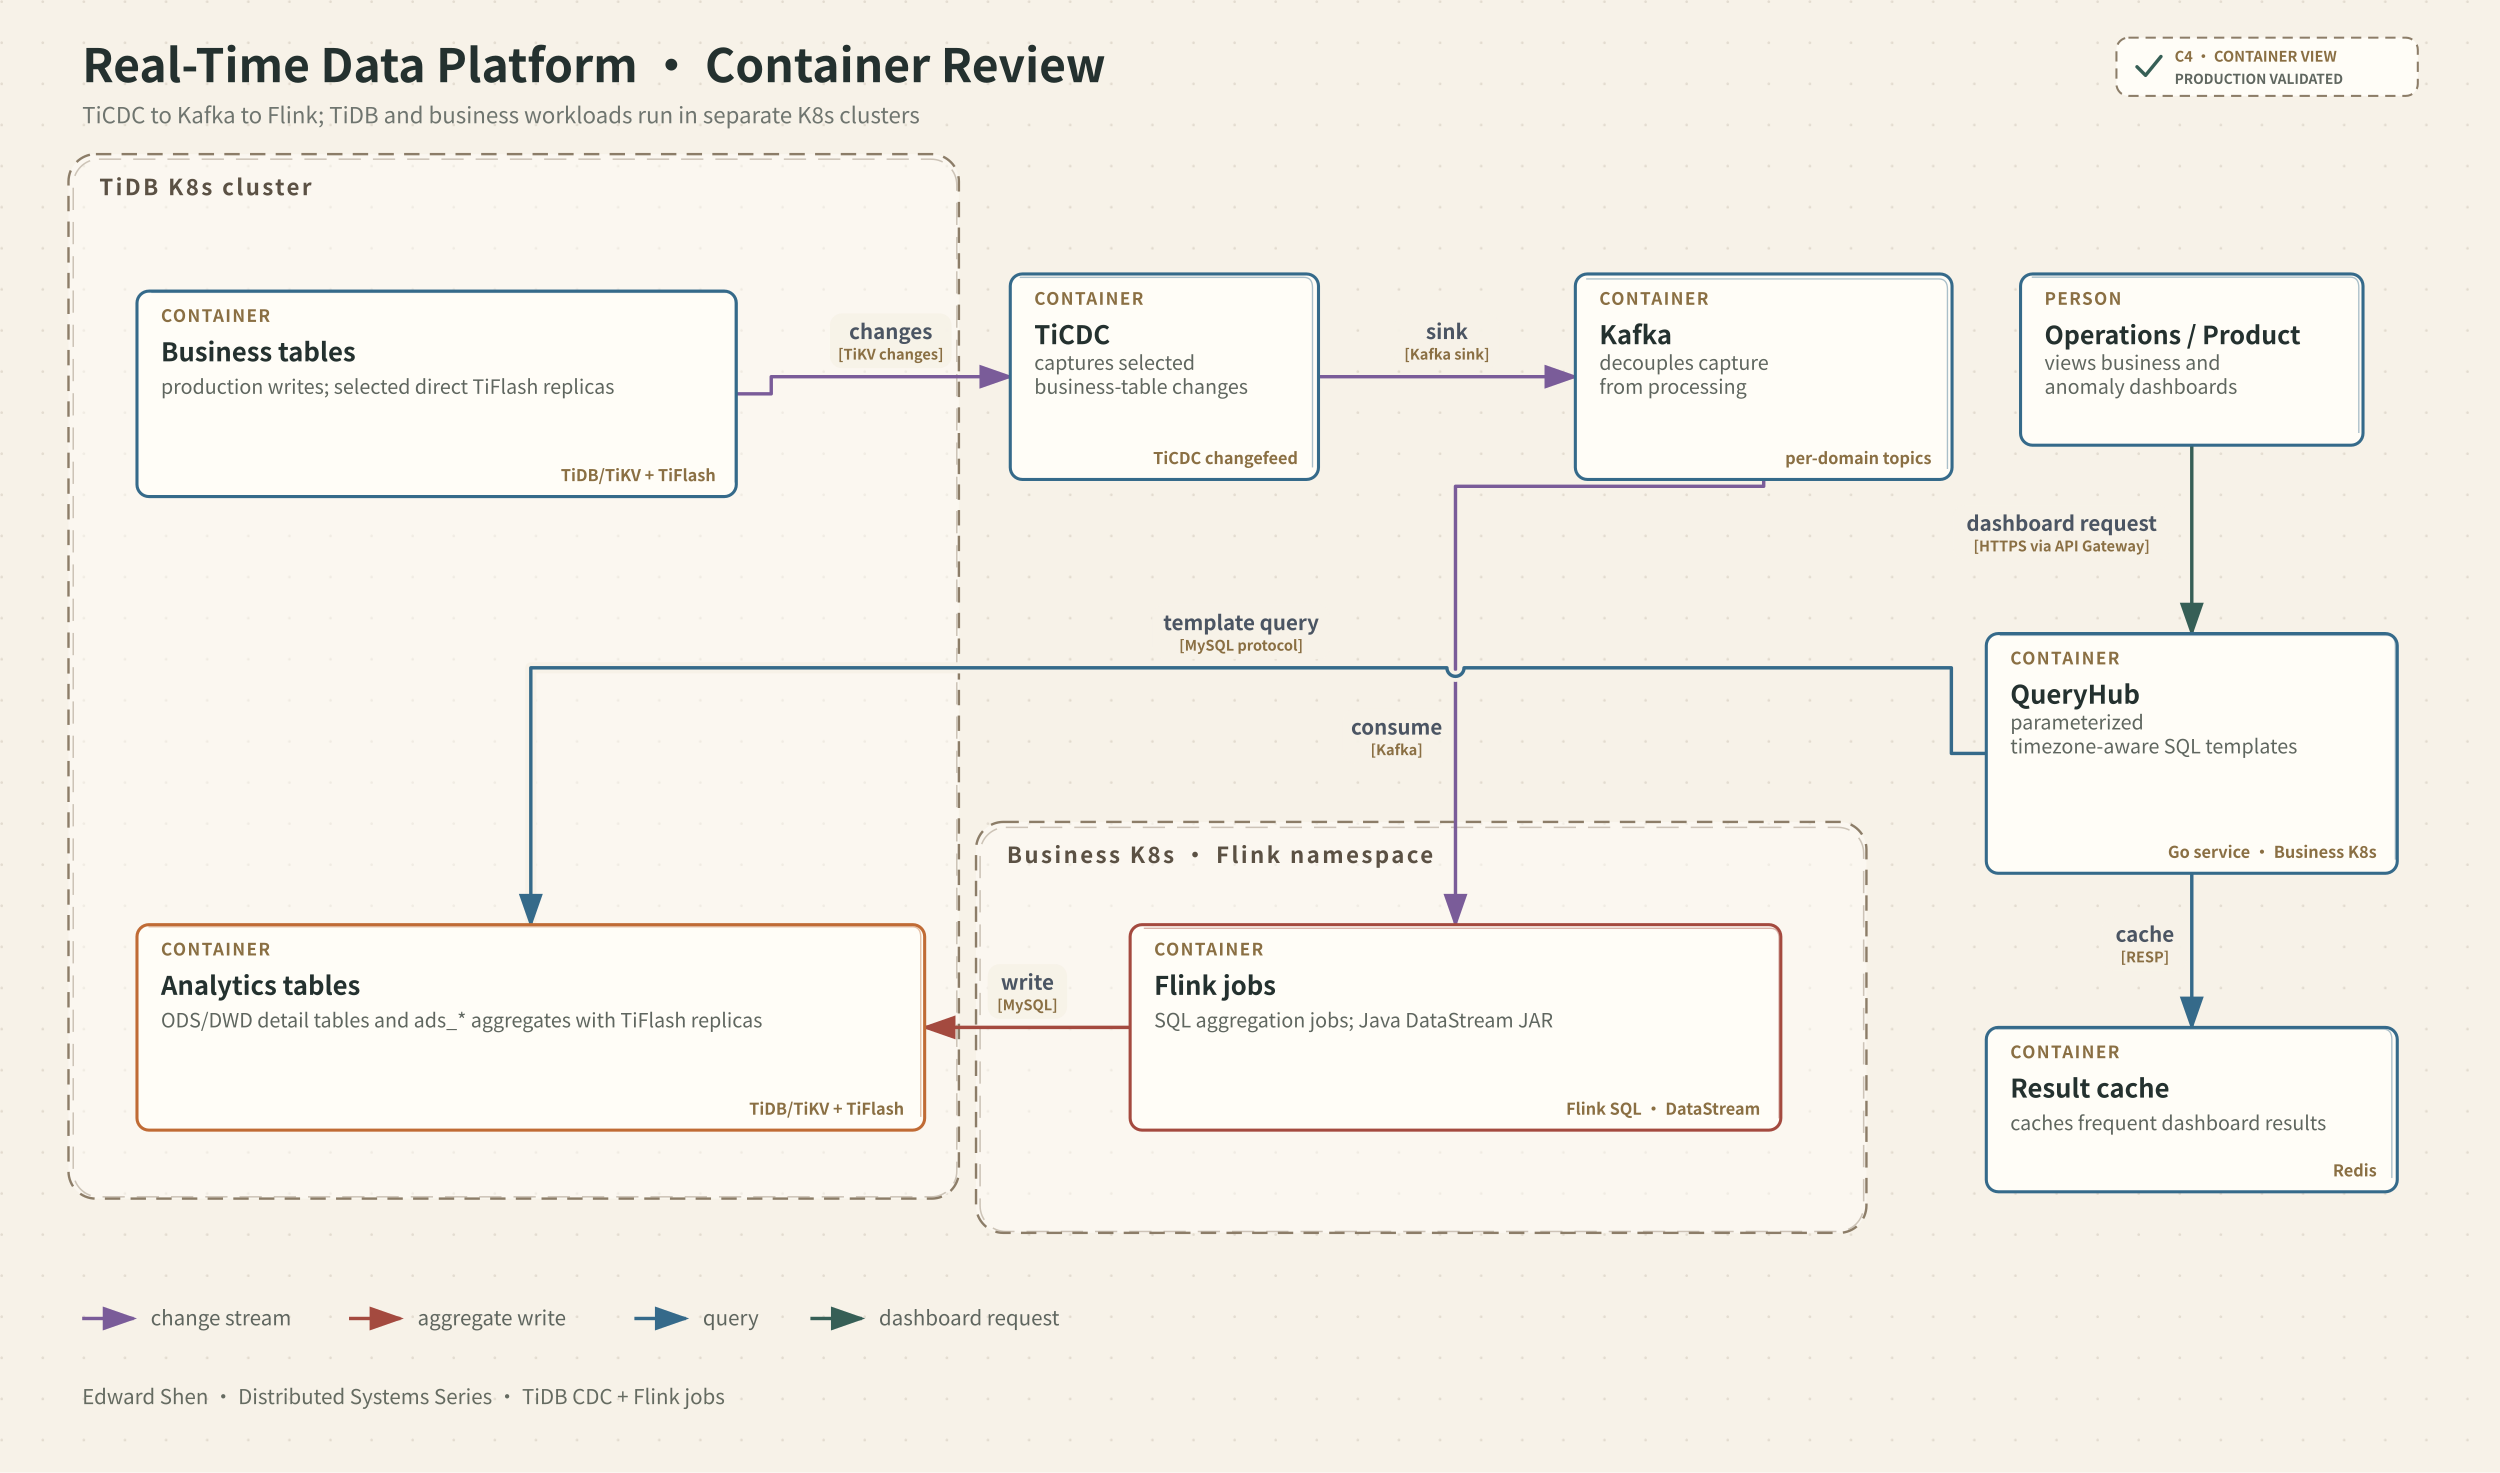
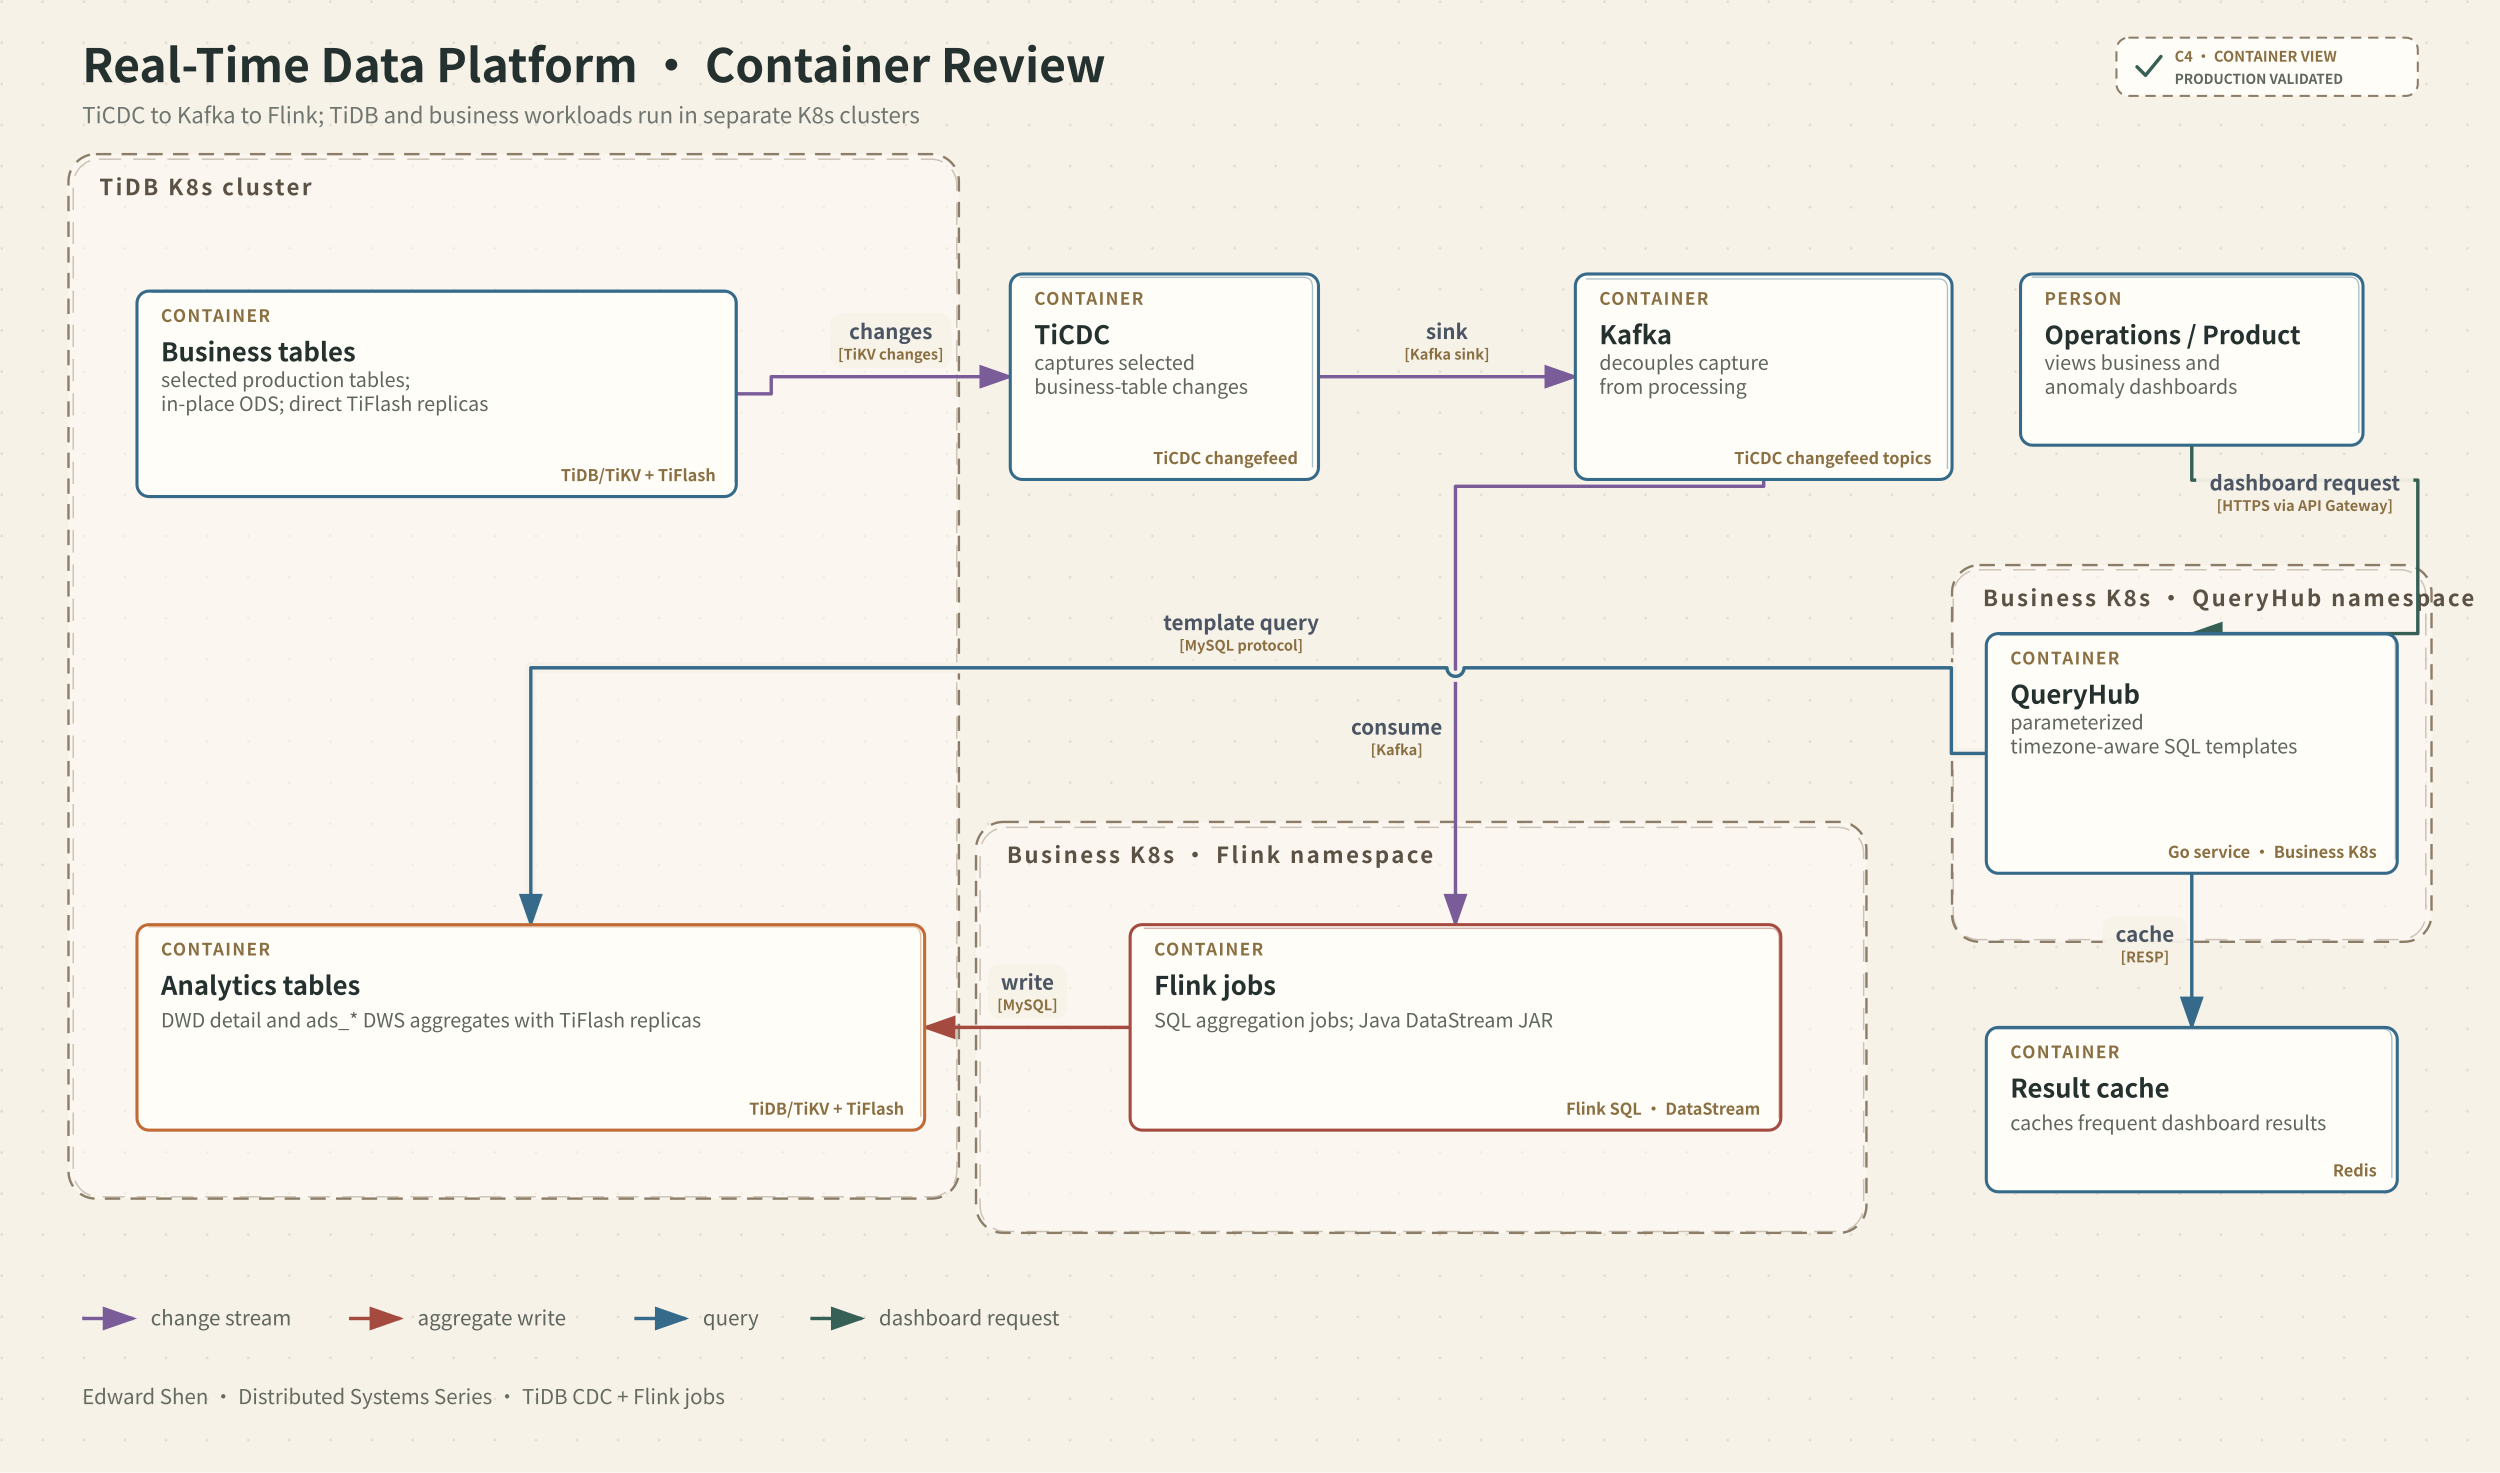
<svg xmlns="http://www.w3.org/2000/svg" viewBox="0 0 1460 860" width="1460" height="860" data-generator="fireworks-tech-graph" data-schema-version="1" data-text-metrics="heuristic-v1" data-style-id="9" data-visual-theme="C4 Review Canvas" data-diagram-type="c4" data-motion-scene="" data-semantic-profile="c4-review" data-semantic-valid="true" data-quality-profile="standard" data-max-bends-per-edge="12" data-max-total-bends="100" data-max-route-stretch="5.0" data-max-bridged-crossings="8" data-min-node-gap="0.0" data-min-container-gutter="0.0" data-min-label-clearance="2.0" data-min-segment-length="0.0">
  <defs>
    <marker id="arrowA" markerWidth="10" markerHeight="7" refX="9" refY="3.5" orient="auto">
      <polygon points="0 0, 10 3.5, 0 7" fill="#365f56" />
    </marker>
    <marker id="arrowB" markerWidth="10" markerHeight="7" refX="9" refY="3.5" orient="auto">
      <polygon points="0 0, 10 3.5, 0 7" fill="#a44a3f" />
    </marker>
    <marker id="arrowC" markerWidth="10" markerHeight="7" refX="9" refY="3.5" orient="auto">
      <polygon points="0 0, 10 3.5, 0 7" fill="#356a8a" />
    </marker>
    <marker id="arrowE" markerWidth="10" markerHeight="7" refX="9" refY="3.5" orient="auto">
      <polygon points="0 0, 10 3.5, 0 7" fill="#c06b35" />
    </marker>
    <marker id="arrowF" markerWidth="10" markerHeight="7" refX="9" refY="3.5" orient="auto">
      <polygon points="0 0, 10 3.5, 0 7" fill="#7a5c99" />
    </marker>
    <marker id="arrowG" markerWidth="10" markerHeight="7" refX="9" refY="3.5" orient="auto">
      <polygon points="0 0, 10 3.5, 0 7" fill="#b13e53" />
    </marker>
    <marker id="arrowH" markerWidth="10" markerHeight="7" refX="9" refY="3.5" orient="auto">
      <polygon points="0 0, 10 3.5, 0 7" fill="#746b60" />
    </marker>
    <pattern id="reviewGrid" width="24" height="24" patternUnits="userSpaceOnUse">
      <circle cx="1" cy="1" r="0.8" fill="#8c7d68" fill-opacity="0.18" />
    </pattern>
    <style>
    text { font-family: 'Avenir Next', Avenir, 'Segoe UI', 'PingFang SC', 'Noto Sans CJK SC', 'Microsoft YaHei', sans-serif; }
    .title { font-size: 27px; font-weight: 700; fill: #24312f; }
    .subtitle { font-size: 13px; font-weight: 500; fill: #6f756f; }
    .section { font-size: 13px; font-weight: 700; fill: #5b5144; letter-spacing: 1.4px; }
    .section-sub { font-size: 12px; font-weight: 500; fill: #756753; }
    .node-title { font-weight: 700; fill: #24312f; }
    .node-sub { font-weight: 500; fill: #5f665f; }
    .node-type { font-size: 10px; font-weight: 700; fill: #8a6f43; letter-spacing: 0.08em; }
    .arrow-label { font-size: 12px; font-weight: 600; fill: #4b5563; }
    .legend { font-size: 12px; font-weight: 500; fill: #5f665f; }
    .footnote { font-size: 12px; font-weight: 500; fill: #656b61; }
    .metric-label { font-size: 8.5px; font-weight: 700; fill: #656b61; text-transform: uppercase; }
    .metric-value { font-size: 9.5px; font-weight: 700; fill: #24312f; }
    </style>
  </defs>
  <rect data-graph-role="background" width="1460.0" height="860.0" fill="#f7f2e8" />
  <rect data-graph-role="decoration" width="1460.0" height="860.0" fill="url(#reviewGrid)" />
  <text x="48.0" y="48" text-anchor="start" class="title">Real-Time Data Platform · Container Review</text>
  <text x="48.0" y="72" text-anchor="start" class="subtitle">TiCDC to Kafka to Flink; TiDB and business workloads run in separate K8s clusters</text>
  <g id="style-signature" data-graph-role="decoration" data-style-signature="c4-review-board">
    <rect x="1236.0" y="22.0" width="176.0" height="34.0" rx="7" fill="#fffdf7" stroke="#8c7d68" stroke-width="1.2" stroke-dasharray="6 4" />
    <path d="M 1248.0 39.0 l 5 5 9 -11" fill="none" stroke="#365f56" stroke-width="2" stroke-linecap="round" stroke-linejoin="round" />
    <text data-full-text="C4 · CONTAINER VIEW" x="1270.0" y="36.0" font-size="8.5" font-weight="800" fill="#8a6f43">C4 · CONTAINER VIEW</text>
    <text data-full-text="PRODUCTION VALIDATED" x="1270.0" y="49.0" font-size="8" font-weight="700" fill="#5f665f">PRODUCTION VALIDATED</text>
  </g>
  <g id="tidb-boundary" data-graph-role="container" data-container-id="tidb-boundary" data-semantic-role="boundary" data-graph-bounds="40,90,560,700">
    <rect data-graph-role="container" x="40.0" y="90.0" width="520.0" height="610.0" rx="16.0" fill="rgba(255,253,247,0.48)" stroke="#8c7d68" stroke-width="1.4" stroke-dasharray="9 6" />
    <rect data-graph-role="decoration" x="42.77" y="92.966" width="516.0" height="606.0" rx="15.0" fill="none" stroke="#8c7d68" stroke-width="0.9" stroke-dasharray="13 7" opacity="0.42" />
    <text x="58.0" y="114.0" class="section">TiDB K8s cluster</text>
    <rect id="tidb-boundary-header" data-graph-role="reserved" data-reserved-kind="container-header" x="48" y="96" width="138.16" height="30" fill="none" stroke="none" />
  </g>
  <g id="flink-boundary" data-graph-role="container" data-container-id="flink-boundary" data-semantic-role="boundary" data-graph-bounds="570,480,1090,720">
    <rect data-graph-role="container" x="570.0" y="480.0" width="520.0" height="240.0" rx="16.0" fill="rgba(255,253,247,0.48)" stroke="#8c7d68" stroke-width="1.4" stroke-dasharray="9 6" />
    <rect data-graph-role="decoration" x="572.377" y="483.187" width="516.0" height="236.0" rx="15.0" fill="none" stroke="#8c7d68" stroke-width="0.9" stroke-dasharray="13 7" opacity="0.42" />
    <text x="588.0" y="504.0" class="section">Business K8s · Flink namespace</text>
    <rect id="flink-boundary-header" data-graph-role="reserved" data-reserved-kind="container-header" x="578" y="486" width="234.62" height="30" fill="none" stroke="none" />
  </g>
+   <g id="queryhub-boundary" data-graph-role="container" data-container-id="queryhub-boundary" data-semantic-role="boundary" data-graph-bounds="1140,330,1420,550">
+     <rect data-graph-role="container" x="1140.0" y="330.0" width="280.0" height="220.0" rx="16.0" fill="rgba(255,253,247,0.48)" stroke="#8c7d68" stroke-width="1.4" stroke-dasharray="9 6" />
+     <rect data-graph-role="decoration" x="1140.677" y="332.754" width="276.0" height="216.0" rx="15.0" fill="none" stroke="#8c7d68" stroke-width="0.9" stroke-dasharray="13 7" opacity="0.42" />
+     <text x="1158.0" y="354.0" class="section">Business K8s · QueryHub namespace</text>
+     <rect id="queryhub-boundary-header" data-graph-role="reserved" data-reserved-kind="container-header" x="1148" y="336" width="264" height="30" fill="none" stroke="none" />
+   </g>
  <path id="capture-review-stroke" data-graph-role="decoration" data-owner="capture" d="M 430,230 L 450.4,230 L 450.4,220 L 590,220" fill="none" stroke="#7a5c99" stroke-width="0.9" stroke-dasharray="2.5,2" opacity="0.30" stroke-dashoffset="-0.57" />
  <path id="capture" data-graph-role="edge" data-edge-id="capture" data-source="business-data" data-target="ticdc" data-edge-kind="flow" data-topic-id="" data-flow="async" data-motion-role="" data-motion-stage="" data-motion-order="" data-protocol="TiKV changes" data-via="" data-critical-path-id="" data-critical-hop="" data-critical-hops="" data-critical="false" data-bends="2" data-route-stretch="1.0" data-bridges="" d="M 430,230 L 450.4,230 L 450.4,220 L 590,220" fill="none" stroke="#7a5c99" stroke-width="2.0" stroke-linecap="round" stroke-linejoin="round" marker-end="url(#arrowF)" />
  <path id="publish-review-stroke" data-graph-role="decoration" data-owner="publish" d="M 770,220 L 920,220" fill="none" stroke="#7a5c99" stroke-width="0.9" stroke-dasharray="2.5,2" opacity="0.30" stroke-dashoffset="0.03" />
  <path id="publish" data-graph-role="edge" data-edge-id="publish" data-source="ticdc" data-target="kafka" data-edge-kind="flow" data-topic-id="" data-flow="async" data-motion-role="" data-motion-stage="" data-motion-order="" data-protocol="Kafka sink" data-via="" data-critical-path-id="" data-critical-hop="" data-critical-hops="" data-critical="false" data-bends="0" data-route-stretch="1.0" data-bridges="" d="M 770,220 L 920,220" fill="none" stroke="#7a5c99" stroke-width="2.0" stroke-linecap="round" stroke-linejoin="round" marker-end="url(#arrowF)" />
  <path id="consume-review-stroke" data-graph-role="decoration" data-owner="consume" d="M 1030,280 L 1030,284 L 850,284 L 850,540" fill="none" stroke="#7a5c99" stroke-width="0.9" stroke-dasharray="2.5,2" opacity="0.30" stroke-dashoffset="1.15" />
  <path id="consume" data-graph-role="edge" data-edge-id="consume" data-source="kafka" data-target="flink-jobs" data-edge-kind="flow" data-topic-id="" data-flow="async" data-motion-role="" data-motion-stage="" data-motion-order="" data-protocol="Kafka" data-via="" data-critical-path-id="" data-critical-hop="" data-critical-hops="" data-critical="false" data-bends="2" data-route-stretch="1.0" data-bridges="" d="M 1030,280 L 1030,284 L 850,284 L 850,540" fill="none" stroke="#7a5c99" stroke-width="2.0" stroke-linecap="round" stroke-linejoin="round" marker-end="url(#arrowF)" />
  <path id="write-ads-review-stroke" data-graph-role="decoration" data-owner="write-ads" d="M 660,600 L 540,600" fill="none" stroke="#a44a3f" stroke-width="0.9" stroke-dasharray="2.5,2" opacity="0.30" stroke-dashoffset="0.19" />
  <path id="write-ads" data-graph-role="edge" data-edge-id="write-ads" data-source="flink-jobs" data-target="analytics-data" data-edge-kind="flow" data-topic-id="" data-flow="write" data-motion-role="" data-motion-stage="" data-motion-order="" data-protocol="MySQL" data-via="" data-critical-path-id="" data-critical-hop="" data-critical-hops="" data-critical="false" data-bends="0" data-route-stretch="1.0" data-bridges="" d="M 660,600 L 540,600" fill="none" stroke="#a44a3f" stroke-width="2.0" stroke-linecap="round" stroke-linejoin="round" marker-end="url(#arrowB)" />
  <path id="query-ads-bridge-mask" data-graph-role="bridge-mask" data-owner="query-ads" d="M 1160,440 L 1139.6,440 L 1139.6,390 L 855,390 A 5 5 0 0 1 845,390 L 310,390 L 310,540" fill="none" stroke="#f7f2e8" stroke-width="6.5" stroke-linecap="round" stroke-linejoin="round" />
  <path id="query-ads-review-stroke" data-graph-role="decoration" data-owner="query-ads" d="M 1160,440 L 1139.6,440 L 1139.6,390 L 855,390 A 5 5 0 0 1 845,390 L 310,390 L 310,540" fill="none" stroke="#356a8a" stroke-width="0.9" stroke-dasharray="2.5,2" opacity="0.30" stroke-dashoffset="-1.17" />
  <path id="query-ads" data-graph-role="edge" data-edge-id="query-ads" data-source="queryhub" data-target="analytics-data" data-edge-kind="flow" data-topic-id="" data-flow="read" data-motion-role="" data-motion-stage="" data-motion-order="" data-protocol="MySQL protocol" data-via="" data-critical-path-id="" data-critical-hop="" data-critical-hops="" data-critical="false" data-bends="3" data-route-stretch="1.105" data-bridges="850,390" d="M 1160,440 L 1139.6,440 L 1139.6,390 L 855,390 A 5 5 0 0 1 845,390 L 310,390 L 310,540" fill="none" stroke="#356a8a" stroke-width="2.0" stroke-linecap="round" stroke-linejoin="round" marker-end="url(#arrowC)" />
  <path id="cache-result-review-stroke" data-graph-role="decoration" data-owner="cache-result" d="M 1280,510 L 1280,600" fill="none" stroke="#356a8a" stroke-width="0.9" stroke-dasharray="2.5,2" opacity="0.30" stroke-dashoffset="-0.2" />
  <path id="cache-result" data-graph-role="edge" data-edge-id="cache-result" data-source="queryhub" data-target="cache" data-edge-kind="flow" data-topic-id="" data-flow="read" data-motion-role="" data-motion-stage="" data-motion-order="" data-protocol="RESP" data-via="" data-critical-path-id="" data-critical-hop="" data-critical-hops="" data-critical="false" data-bends="0" data-route-stretch="1.0" data-bridges="" d="M 1280,510 L 1280,600" fill="none" stroke="#356a8a" stroke-width="2.0" stroke-linecap="round" stroke-linejoin="round" marker-end="url(#arrowC)" />
-   <path id="dashboard-query-review-stroke" data-graph-role="decoration" data-owner="dashboard-query" d="M 1280,260 L 1280,370" fill="none" stroke="#365f56" stroke-width="0.9" stroke-dasharray="2.5,2" opacity="0.30" stroke-dashoffset="0.7" />
-   <path id="dashboard-query" data-graph-role="edge" data-edge-id="dashboard-query" data-source="viewers" data-target="queryhub" data-edge-kind="flow" data-topic-id="" data-flow="control" data-motion-role="" data-motion-stage="" data-motion-order="" data-protocol="HTTPS via API Gateway" data-via="" data-critical-path-id="" data-critical-hop="" data-critical-hops="" data-critical="false" data-bends="0" data-route-stretch="1.0" data-bridges="" d="M 1280,260 L 1280,370" fill="none" stroke="#365f56" stroke-width="2.0" stroke-linecap="round" stroke-linejoin="round" marker-end="url(#arrowA)" />
+   <path id="dashboard-query-review-stroke" data-graph-role="decoration" data-owner="dashboard-query" d="M 1280,260 L 1280,280.4 L 1412,280.4 L 1412,370 L 1280,370" fill="none" stroke="#365f56" stroke-width="0.9" stroke-dasharray="2.5,2" opacity="0.30" stroke-dashoffset="0.7" />
+   <path id="dashboard-query" data-graph-role="edge" data-edge-id="dashboard-query" data-source="viewers" data-target="queryhub" data-edge-kind="flow" data-topic-id="" data-flow="control" data-motion-role="" data-motion-stage="" data-motion-order="" data-protocol="HTTPS via API Gateway" data-via="" data-critical-path-id="" data-critical-hop="" data-critical-hops="" data-critical="false" data-bends="3" data-route-stretch="3.4" data-bridges="" d="M 1280,260 L 1280,280.4 L 1412,280.4 L 1412,370 L 1280,370" fill="none" stroke="#365f56" stroke-width="2.0" stroke-linecap="round" stroke-linejoin="round" marker-end="url(#arrowA)" />
  <g id="node-viewers" data-graph-role="node" data-node-id="viewers" data-semantic-role="person" data-motion-role="" data-motion-stage="" data-motion-order="" data-parent="" data-deployment-id="" data-topic-id="" data-span-id="" data-station-order="" data-status="" data-start-ms="" data-duration-ms="" data-parent-span="" data-graph-bounds="1180,160,1380,260">
    <rect x="1180.0" y="160.0" width="200.0" height="100.0" rx="7" fill="#fffdf7" stroke="#356a8a" stroke-width="1.8" />
    <path data-graph-role="decoration" d="M 1186.538 161.86 H 1372.538 Q 1377.538 161.86 1377.538 167.86 V 252.86" fill="none" stroke="#356a8a" stroke-width="0.8" opacity="0.42" />
    <text data-text-role="type" data-full-text="PERSON" data-text-max-width="172.0" x="1194.0" y="178.0" class="node-type" font-size="10.0">PERSON</text>
    <text data-text-role="title" data-full-text="Operations / Product" data-text-max-width="172.0" x="1194.0" y="201.0" class="node-title" font-size="14.61" text-anchor="start">Operations / Product</text>
    <text data-text-role="description" data-line="1" data-full-text="views business and anomaly dashboards" x="1194.0" y="216.0" class="node-sub" font-size="11.5" text-anchor="start">views business and</text>
    <text data-text-role="description" data-line="2" data-full-text="views business and anomaly dashboards" x="1194.0" y="230.0" class="node-sub" font-size="11.5" text-anchor="start">anomaly dashboards</text>
  </g>
  <g id="node-business-data" data-graph-role="node" data-node-id="business-data" data-semantic-role="container" data-motion-role="" data-motion-stage="" data-motion-order="" data-parent="tidb-boundary" data-deployment-id="" data-topic-id="" data-span-id="" data-station-order="" data-status="" data-start-ms="" data-duration-ms="" data-parent-span="" data-graph-bounds="80,170,430,290">
    <rect x="80.0" y="170.0" width="350.0" height="120.0" rx="7" fill="#fffdf7" stroke="#356a8a" stroke-width="1.8" />
    <path data-graph-role="decoration" d="M 88.338 170.754 H 424.338 Q 429.338 170.754 429.338 176.754 V 281.754" fill="none" stroke="#356a8a" stroke-width="0.8" opacity="0.42" />
    <text data-text-role="type" data-full-text="CONTAINER" data-text-max-width="322.0" x="94.0" y="188.0" class="node-type" font-size="10.0">CONTAINER</text>
    <text data-text-role="title" data-full-text="Business tables" data-text-max-width="322.0" x="94.0" y="211.0" class="node-title" font-size="15" text-anchor="start">Business tables</text>
-     <text data-text-role="description" data-line="1" data-full-text="production writes; selected direct TiFlash replicas" x="94.0" y="230.0" class="node-sub" font-size="11.5" text-anchor="start">production writes; selected direct TiFlash replicas</text>
+     <text data-text-role="description" data-line="1" data-full-text="selected production tables; in-place ODS; direct TiFlash replicas" x="94.0" y="226.0" class="node-sub" font-size="11.5" text-anchor="start">selected production tables;</text>
+     <text data-text-role="description" data-line="2" data-full-text="selected production tables; in-place ODS; direct TiFlash replicas" x="94.0" y="240.0" class="node-sub" font-size="11.5" text-anchor="start">in-place ODS; direct TiFlash replicas</text>
    <text data-text-role="technology" data-full-text="TiDB/TiKV + TiFlash" data-text-max-width="326.0" x="418.0" y="281.0" text-anchor="end" font-size="9.5" font-weight="700" fill="#8a6f43">TiDB/TiKV + TiFlash</text>
  </g>
  <g id="node-analytics-data" data-graph-role="node" data-node-id="analytics-data" data-semantic-role="container" data-motion-role="" data-motion-stage="" data-motion-order="" data-parent="tidb-boundary" data-deployment-id="" data-topic-id="" data-span-id="" data-station-order="" data-status="" data-start-ms="" data-duration-ms="" data-parent-span="" data-graph-bounds="80,540,540,660">
    <rect x="80.0" y="540.0" width="460.0" height="120.0" rx="7" fill="#fffdf7" stroke="#c06b35" stroke-width="1.8" />
    <path data-graph-role="decoration" d="M 86.709 541.234 H 532.709 Q 537.709 541.234 537.709 547.234 V 652.234" fill="none" stroke="#c06b35" stroke-width="0.8" opacity="0.42" />
    <text data-text-role="type" data-full-text="CONTAINER" data-text-max-width="432.0" x="94.0" y="558.0" class="node-type" font-size="10.0">CONTAINER</text>
    <text data-text-role="title" data-full-text="Analytics tables" data-text-max-width="432.0" x="94.0" y="581.0" class="node-title" font-size="15" text-anchor="start">Analytics tables</text>
-     <text data-text-role="description" data-line="1" data-full-text="ODS/DWD detail tables and ads_* aggregates with TiFlash replicas" x="94.0" y="600.0" class="node-sub" font-size="11.5" text-anchor="start">ODS/DWD detail tables and ads_* aggregates with TiFlash replicas</text>
+     <text data-text-role="description" data-line="1" data-full-text="DWD detail and ads_* DWS aggregates with TiFlash replicas" x="94.0" y="600.0" class="node-sub" font-size="11.5" text-anchor="start">DWD detail and ads_* DWS aggregates with TiFlash replicas</text>
    <text data-text-role="technology" data-full-text="TiDB/TiKV + TiFlash" data-text-max-width="436.0" x="528.0" y="651.0" text-anchor="end" font-size="9.5" font-weight="700" fill="#8a6f43">TiDB/TiKV + TiFlash</text>
  </g>
  <g id="node-ticdc" data-graph-role="node" data-node-id="ticdc" data-semantic-role="container" data-motion-role="" data-motion-stage="" data-motion-order="" data-parent="" data-deployment-id="" data-topic-id="" data-span-id="" data-station-order="" data-status="" data-start-ms="" data-duration-ms="" data-parent-span="" data-graph-bounds="590,160,770,280">
    <rect x="590.0" y="160.0" width="180.0" height="120.0" rx="7" fill="#fffdf7" stroke="#356a8a" stroke-width="1.8" />
    <path data-graph-role="decoration" d="M 595.502 161.984 H 761.502 Q 766.502 161.984 766.502 167.984 V 272.984" fill="none" stroke="#356a8a" stroke-width="0.8" opacity="0.42" />
    <text data-text-role="type" data-full-text="CONTAINER" data-text-max-width="152.0" x="604.0" y="178.0" class="node-type" font-size="10.0">CONTAINER</text>
    <text data-text-role="title" data-full-text="TiCDC" data-text-max-width="152.0" x="604.0" y="201.0" class="node-title" font-size="15" text-anchor="start">TiCDC</text>
    <text data-text-role="description" data-line="1" data-full-text="captures selected business-table changes" x="604.0" y="216.0" class="node-sub" font-size="11.5" text-anchor="start">captures selected</text>
    <text data-text-role="description" data-line="2" data-full-text="captures selected business-table changes" x="604.0" y="230.0" class="node-sub" font-size="11.5" text-anchor="start">business-table changes</text>
    <text data-text-role="technology" data-full-text="TiCDC changefeed" data-text-max-width="156.0" x="758.0" y="271.0" text-anchor="end" font-size="9.5" font-weight="700" fill="#8a6f43">TiCDC changefeed</text>
  </g>
  <g id="node-kafka" data-graph-role="node" data-node-id="kafka" data-semantic-role="container" data-motion-role="" data-motion-stage="" data-motion-order="" data-parent="" data-deployment-id="" data-topic-id="" data-span-id="" data-station-order="" data-status="" data-start-ms="" data-duration-ms="" data-parent-span="" data-graph-bounds="920,160,1140,280">
    <rect x="920.0" y="160.0" width="220.0" height="120.0" rx="7" fill="#fffdf7" stroke="#356a8a" stroke-width="1.8" />
    <path data-graph-role="decoration" d="M 926.31 162.895 H 1132.31 Q 1137.31 162.895 1137.31 168.895 V 273.895" fill="none" stroke="#356a8a" stroke-width="0.8" opacity="0.42" />
    <text data-text-role="type" data-full-text="CONTAINER" data-text-max-width="192.0" x="934.0" y="178.0" class="node-type" font-size="10.0">CONTAINER</text>
    <text data-text-role="title" data-full-text="Kafka" data-text-max-width="192.0" x="934.0" y="201.0" class="node-title" font-size="15" text-anchor="start">Kafka</text>
    <text data-text-role="description" data-line="1" data-full-text="decouples capture from processing" x="934.0" y="216.0" class="node-sub" font-size="11.5" text-anchor="start">decouples capture</text>
    <text data-text-role="description" data-line="2" data-full-text="decouples capture from processing" x="934.0" y="230.0" class="node-sub" font-size="11.5" text-anchor="start">from processing</text>
-     <text data-text-role="technology" data-full-text="per-domain topics" data-text-max-width="196.0" x="1128.0" y="271.0" text-anchor="end" font-size="9.5" font-weight="700" fill="#8a6f43">per-domain topics</text>
+     <text data-text-role="technology" data-full-text="TiCDC changefeed topics" data-text-max-width="196.0" x="1128.0" y="271.0" text-anchor="end" font-size="9.5" font-weight="700" fill="#8a6f43">TiCDC changefeed topics</text>
  </g>
  <g id="node-flink-jobs" data-graph-role="node" data-node-id="flink-jobs" data-semantic-role="container" data-motion-role="" data-motion-stage="" data-motion-order="" data-parent="flink-boundary" data-deployment-id="" data-topic-id="" data-span-id="" data-station-order="" data-status="" data-start-ms="" data-duration-ms="" data-parent-span="" data-graph-bounds="660,540,1040,660">
    <rect x="660.0" y="540.0" width="380.0" height="120.0" rx="7" fill="#fffdf7" stroke="#a44a3f" stroke-width="1.8" />
    <path data-graph-role="decoration" d="M 667.983 542.127 H 1033.983 Q 1038.983 542.127 1038.983 548.127 V 653.127" fill="none" stroke="#a44a3f" stroke-width="0.8" opacity="0.42" />
    <text data-text-role="type" data-full-text="CONTAINER" data-text-max-width="352.0" x="674.0" y="558.0" class="node-type" font-size="10.0">CONTAINER</text>
    <text data-text-role="title" data-full-text="Flink jobs" data-text-max-width="352.0" x="674.0" y="581.0" class="node-title" font-size="15" text-anchor="start">Flink jobs</text>
    <text data-text-role="description" data-line="1" data-full-text="SQL aggregation jobs; Java DataStream JAR" x="674.0" y="600.0" class="node-sub" font-size="11.5" text-anchor="start">SQL aggregation jobs; Java DataStream JAR</text>
    <text data-text-role="technology" data-full-text="Flink SQL · DataStream" data-text-max-width="356.0" x="1028.0" y="651.0" text-anchor="end" font-size="9.5" font-weight="700" fill="#8a6f43">Flink SQL · DataStream</text>
  </g>
-   <g id="node-queryhub" data-graph-role="node" data-node-id="queryhub" data-semantic-role="container" data-motion-role="" data-motion-stage="" data-motion-order="" data-parent="" data-deployment-id="" data-topic-id="" data-span-id="" data-station-order="" data-status="" data-start-ms="" data-duration-ms="" data-parent-span="" data-graph-bounds="1160,370,1400,510">
+   <g id="node-queryhub" data-graph-role="node" data-node-id="queryhub" data-semantic-role="container" data-motion-role="" data-motion-stage="" data-motion-order="" data-parent="queryhub-boundary" data-deployment-id="" data-topic-id="" data-span-id="" data-station-order="" data-status="" data-start-ms="" data-duration-ms="" data-parent-span="" data-graph-bounds="1160,370,1400,510">
    <rect x="1160.0" y="370.0" width="240.0" height="140.0" rx="7" fill="#fffdf7" stroke="#356a8a" stroke-width="1.8" />
    <path data-graph-role="decoration" d="M 1167.892 371.047 H 1393.892 Q 1398.892 371.047 1398.892 377.047 V 502.047" fill="none" stroke="#356a8a" stroke-width="0.8" opacity="0.42" />
    <text data-text-role="type" data-full-text="CONTAINER" data-text-max-width="212.0" x="1174.0" y="388.0" class="node-type" font-size="10.0">CONTAINER</text>
    <text data-text-role="title" data-full-text="QueryHub" data-text-max-width="212.0" x="1174.0" y="411.0" class="node-title" font-size="15" text-anchor="start">QueryHub</text>
    <text data-text-role="description" data-line="1" data-full-text="parameterized timezone-aware SQL templates" x="1174.0" y="426.0" class="node-sub" font-size="11.5" text-anchor="start">parameterized</text>
    <text data-text-role="description" data-line="2" data-full-text="parameterized timezone-aware SQL templates" x="1174.0" y="440.0" class="node-sub" font-size="11.5" text-anchor="start">timezone-aware SQL templates</text>
    <text data-text-role="technology" data-full-text="Go service · Business K8s" data-text-max-width="216.0" x="1388.0" y="501.0" text-anchor="end" font-size="9.5" font-weight="700" fill="#8a6f43">Go service · Business K8s</text>
  </g>
  <g id="node-cache" data-graph-role="node" data-node-id="cache" data-semantic-role="container" data-motion-role="" data-motion-stage="" data-motion-order="" data-parent="" data-deployment-id="" data-topic-id="" data-span-id="" data-station-order="" data-status="" data-start-ms="" data-duration-ms="" data-parent-span="" data-graph-bounds="1160,600,1400,696">
    <rect x="1160.0" y="600.0" width="240.0" height="96.0" rx="7" fill="#fffdf7" stroke="#356a8a" stroke-width="1.8" />
    <path data-graph-role="decoration" d="M 1165.83 601.002 H 1391.83 Q 1396.83 601.002 1396.83 607.002 V 688.002" fill="none" stroke="#356a8a" stroke-width="0.8" opacity="0.42" />
    <text data-text-role="type" data-full-text="CONTAINER" data-text-max-width="212.0" x="1174.0" y="618.0" class="node-type" font-size="10.0">CONTAINER</text>
    <text data-text-role="title" data-full-text="Result cache" data-text-max-width="212.0" x="1174.0" y="641.0" class="node-title" font-size="15" text-anchor="start">Result cache</text>
    <text data-text-role="description" data-line="1" data-full-text="caches frequent dashboard results" x="1174.0" y="660.0" class="node-sub" font-size="11.5" text-anchor="start">caches frequent dashboard results</text>
    <text data-text-role="technology" data-full-text="Redis" data-text-max-width="216.0" x="1388.0" y="687.0" text-anchor="end" font-size="9.5" font-weight="700" fill="#8a6f43">Redis</text>
  </g>
  <g id="capture-label" data-graph-role="label" data-owner="capture" data-graph-bounds="484.66,183,555.74,215">
    <rect x="484.66" y="183.0" width="71.08" height="32" rx="7" fill="#f7f2e8" opacity="0.94" />
    <text x="520.2" y="198.0" text-anchor="middle" class="arrow-label" font-size="11.5">changes</text>
    <text x="520.2" y="210.0" text-anchor="middle" font-size="8.5" font-weight="800" fill="#8a6f43">[TiKV changes]</text>
  </g>
  <g id="publish-label" data-graph-role="label" data-owner="publish" data-graph-bounds="814.39,183,875.61,215">
    <rect x="814.39" y="183.0" width="61.22" height="32" rx="7" fill="#f7f2e8" opacity="0.94" />
    <text x="845.0" y="198.0" text-anchor="middle" class="arrow-label" font-size="11.5">sink</text>
    <text x="845.0" y="210.0" text-anchor="middle" font-size="8.5" font-weight="800" fill="#8a6f43">[Kafka sink]</text>
  </g>
  <g id="consume-label" data-graph-role="label" data-owner="consume" data-graph-bounds="784.29,414,846.98,446">
    <rect x="784.29" y="414.0" width="62.69" height="32" rx="7" fill="#f7f2e8" opacity="0.94" />
    <text x="815.64" y="429.0" text-anchor="middle" class="arrow-label" font-size="11.5">consume</text>
    <text x="815.64" y="441.0" text-anchor="middle" font-size="8.5" font-weight="800" fill="#8a6f43">[Kafka]</text>
  </g>
  <g id="write-ads-label" data-graph-role="label" data-owner="write-ads" data-graph-bounds="576.82,563,623.18,595">
    <rect x="576.82" y="563.0" width="46.36" height="32" rx="7" fill="#f7f2e8" opacity="0.94" />
    <text x="600.0" y="578.0" text-anchor="middle" class="arrow-label" font-size="11.5">write</text>
    <text x="600.0" y="590.0" text-anchor="middle" font-size="8.5" font-weight="800" fill="#8a6f43">[MySQL]</text>
  </g>
  <g id="query-ads-label" data-graph-role="label" data-owner="query-ads" data-graph-bounds="672.87,353,776.73,385">
    <rect x="672.87" y="353.0" width="103.86" height="32" rx="7" fill="#f7f2e8" opacity="0.94" />
    <text x="724.8" y="368.0" text-anchor="middle" class="arrow-label" font-size="11.5">template query</text>
    <text x="724.8" y="380.0" text-anchor="middle" font-size="8.5" font-weight="800" fill="#8a6f43">[MySQL protocol]</text>
  </g>
  <g id="cache-result-label" data-graph-role="label" data-owner="cache-result" data-graph-bounds="1227.92,535,1277.27,567">
    <rect x="1227.92" y="535.0" width="49.35" height="32" rx="7" fill="#f7f2e8" opacity="0.94" />
    <text x="1252.6" y="550.0" text-anchor="middle" class="arrow-label" font-size="11.5">cache</text>
    <text x="1252.6" y="562.0" text-anchor="middle" font-size="8.5" font-weight="800" fill="#8a6f43">[RESP]</text>
  </g>
-   <g id="dashboard-query-label" data-graph-role="label" data-owner="dashboard-query" data-graph-bounds="1140.57,295,1267.43,327">
-     <rect x="1140.57" y="295.0" width="126.86" height="32" rx="7" fill="#f7f2e8" opacity="0.94" />
-     <text x="1204.0" y="310.0" text-anchor="middle" class="arrow-label" font-size="11.5">dashboard request</text>
-     <text x="1204.0" y="322.0" text-anchor="middle" font-size="8.5" font-weight="800" fill="#8a6f43">[HTTPS via API Gateway]</text>
+   <g id="dashboard-query-label" data-graph-role="label" data-owner="dashboard-query" data-graph-bounds="1282.57,271.4,1409.43,303.4">
+     <rect x="1282.57" y="271.4" width="126.86" height="32" rx="7" fill="#f7f2e8" opacity="0.94" />
+     <text x="1346.0" y="286.4" text-anchor="middle" class="arrow-label" font-size="11.5">dashboard request</text>
+     <text x="1346.0" y="298.4" text-anchor="middle" font-size="8.5" font-weight="800" fill="#8a6f43">[HTTPS via API Gateway]</text>
  </g>
  <g id="legend" data-graph-role="legend">
    <rect id="legend-zone" data-graph-role="reserved" data-reserved-kind="legend" x="38" y="756" width="610.96" height="46" rx="10" fill="none" stroke="none" />
    <line data-graph-role="decoration" x1="48.0" y1="770.0" x2="78.0" y2="770.0" stroke="#7a5c99" stroke-width="2.0" marker-end="url(#arrowF)" />
    <text data-graph-role="decoration" x="88.0" y="774.0" class="legend">change stream</text>
    <line data-graph-role="decoration" x1="203.84" y1="770.0" x2="233.84" y2="770.0" stroke="#a44a3f" stroke-width="2.0" marker-end="url(#arrowB)" />
    <text data-graph-role="decoration" x="243.84" y="774.0" class="legend">aggregate write</text>
    <line data-graph-role="decoration" x1="370.48" y1="770.0" x2="400.48" y2="770.0" stroke="#356a8a" stroke-width="2.0" marker-end="url(#arrowC)" />
    <text data-graph-role="decoration" x="410.48" y="774.0" class="legend">query</text>
    <line data-graph-role="decoration" x1="473.28" y1="770.0" x2="503.28" y2="770.0" stroke="#365f56" stroke-width="2.0" marker-end="url(#arrowA)" />
    <text data-graph-role="decoration" x="513.28" y="774.0" class="legend">dashboard request</text>
  </g>
  <g id="footer" data-graph-role="reserved" data-graph-bounds="48,808,496,824">
    <text x="48.0" y="820.0" class="footnote">Edward Shen · Distributed Systems Series · TiDB CDC + Flink jobs</text>
  </g>
</svg>
